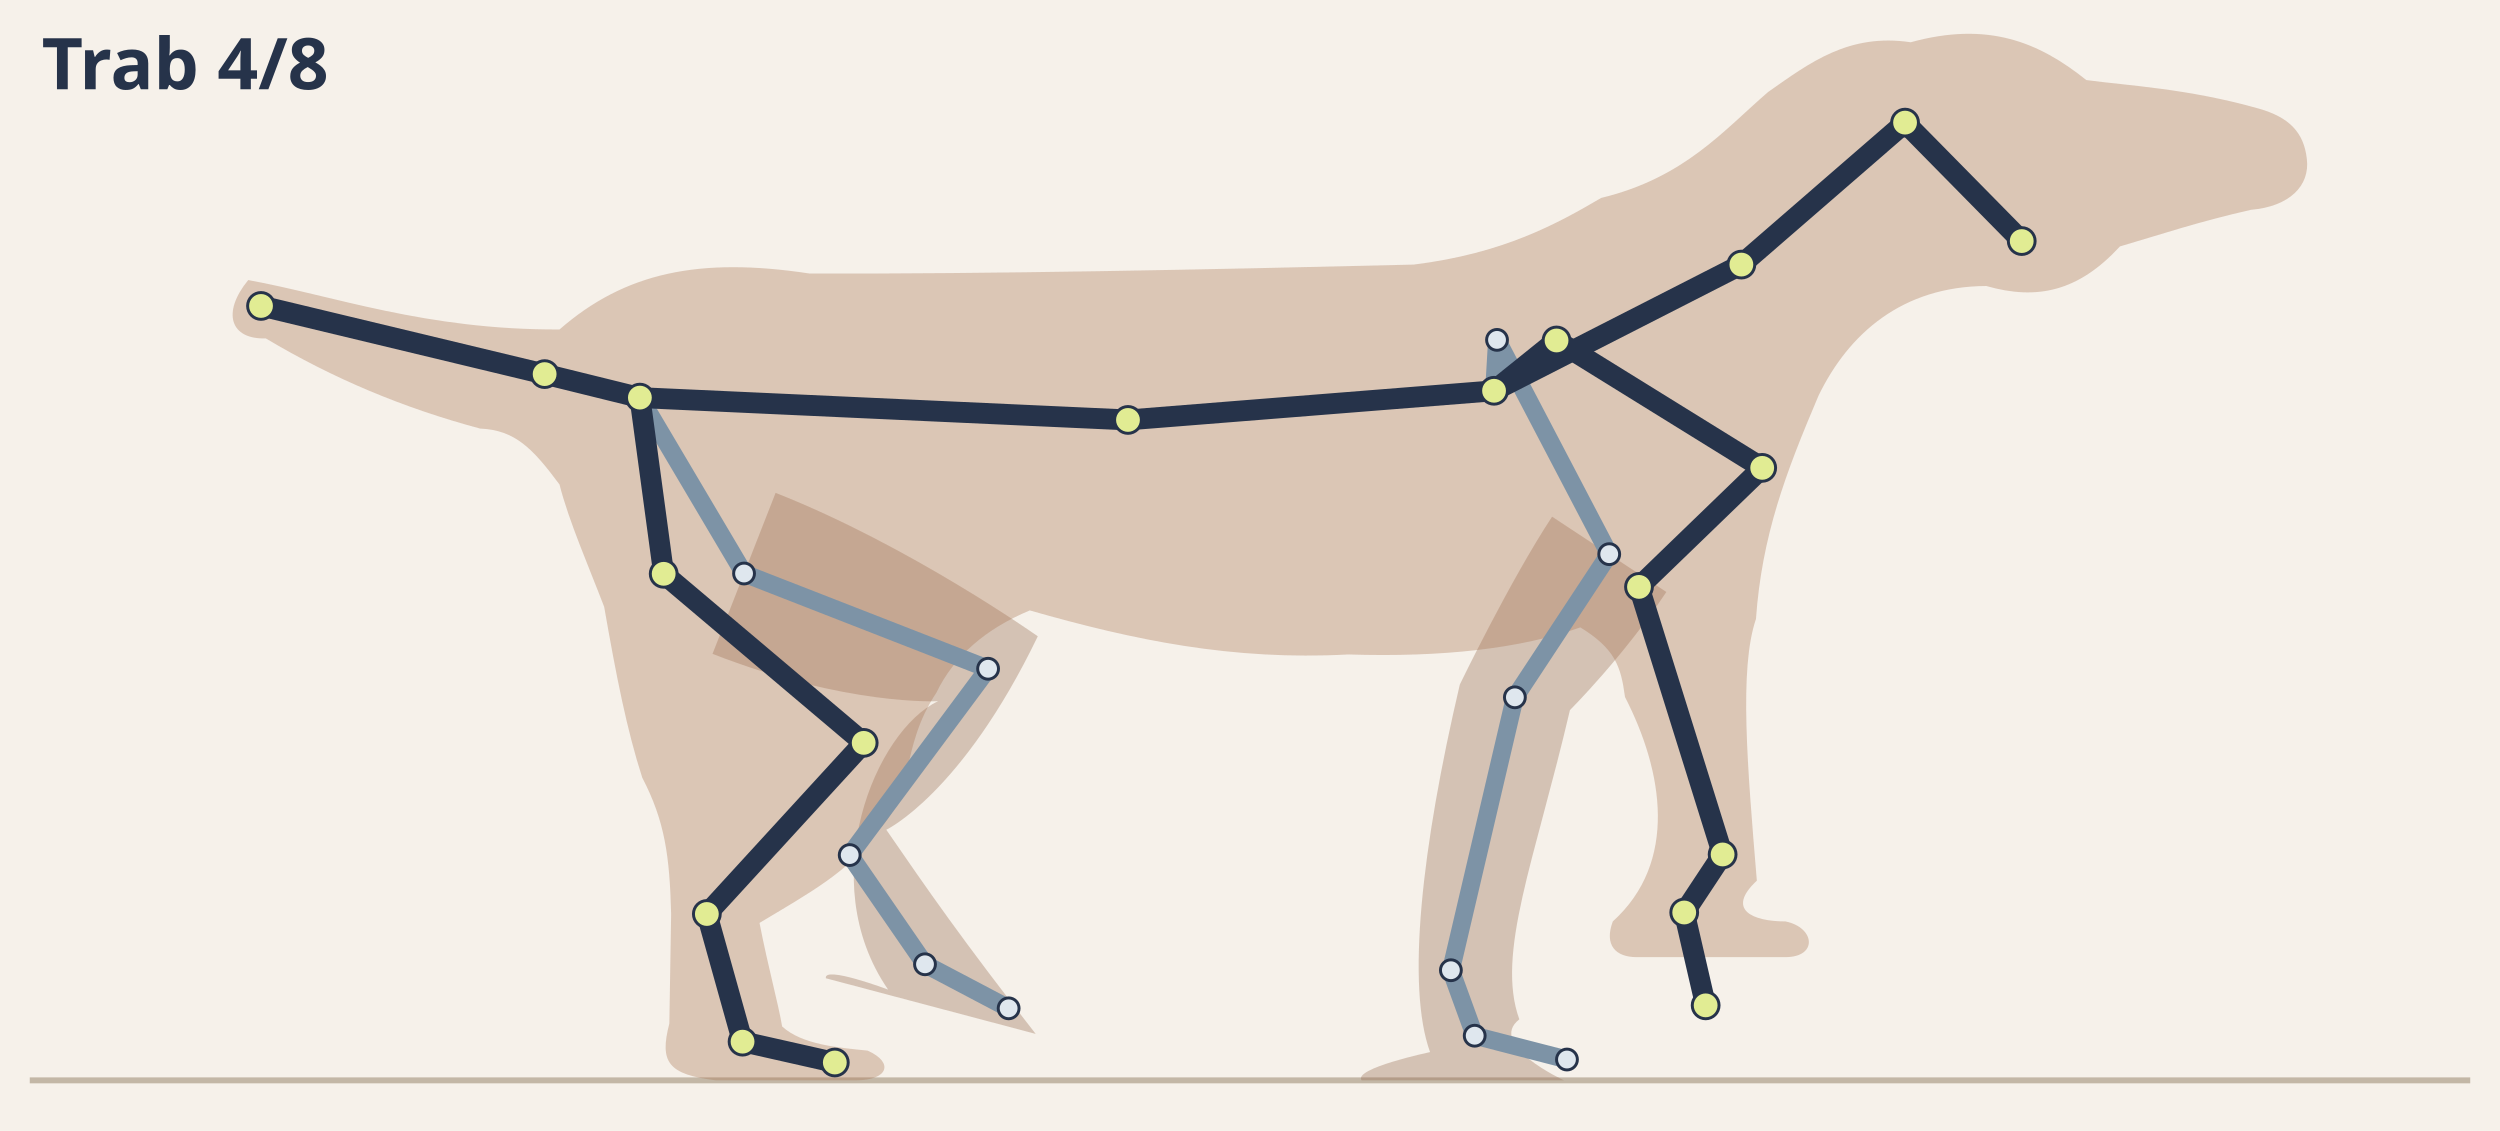
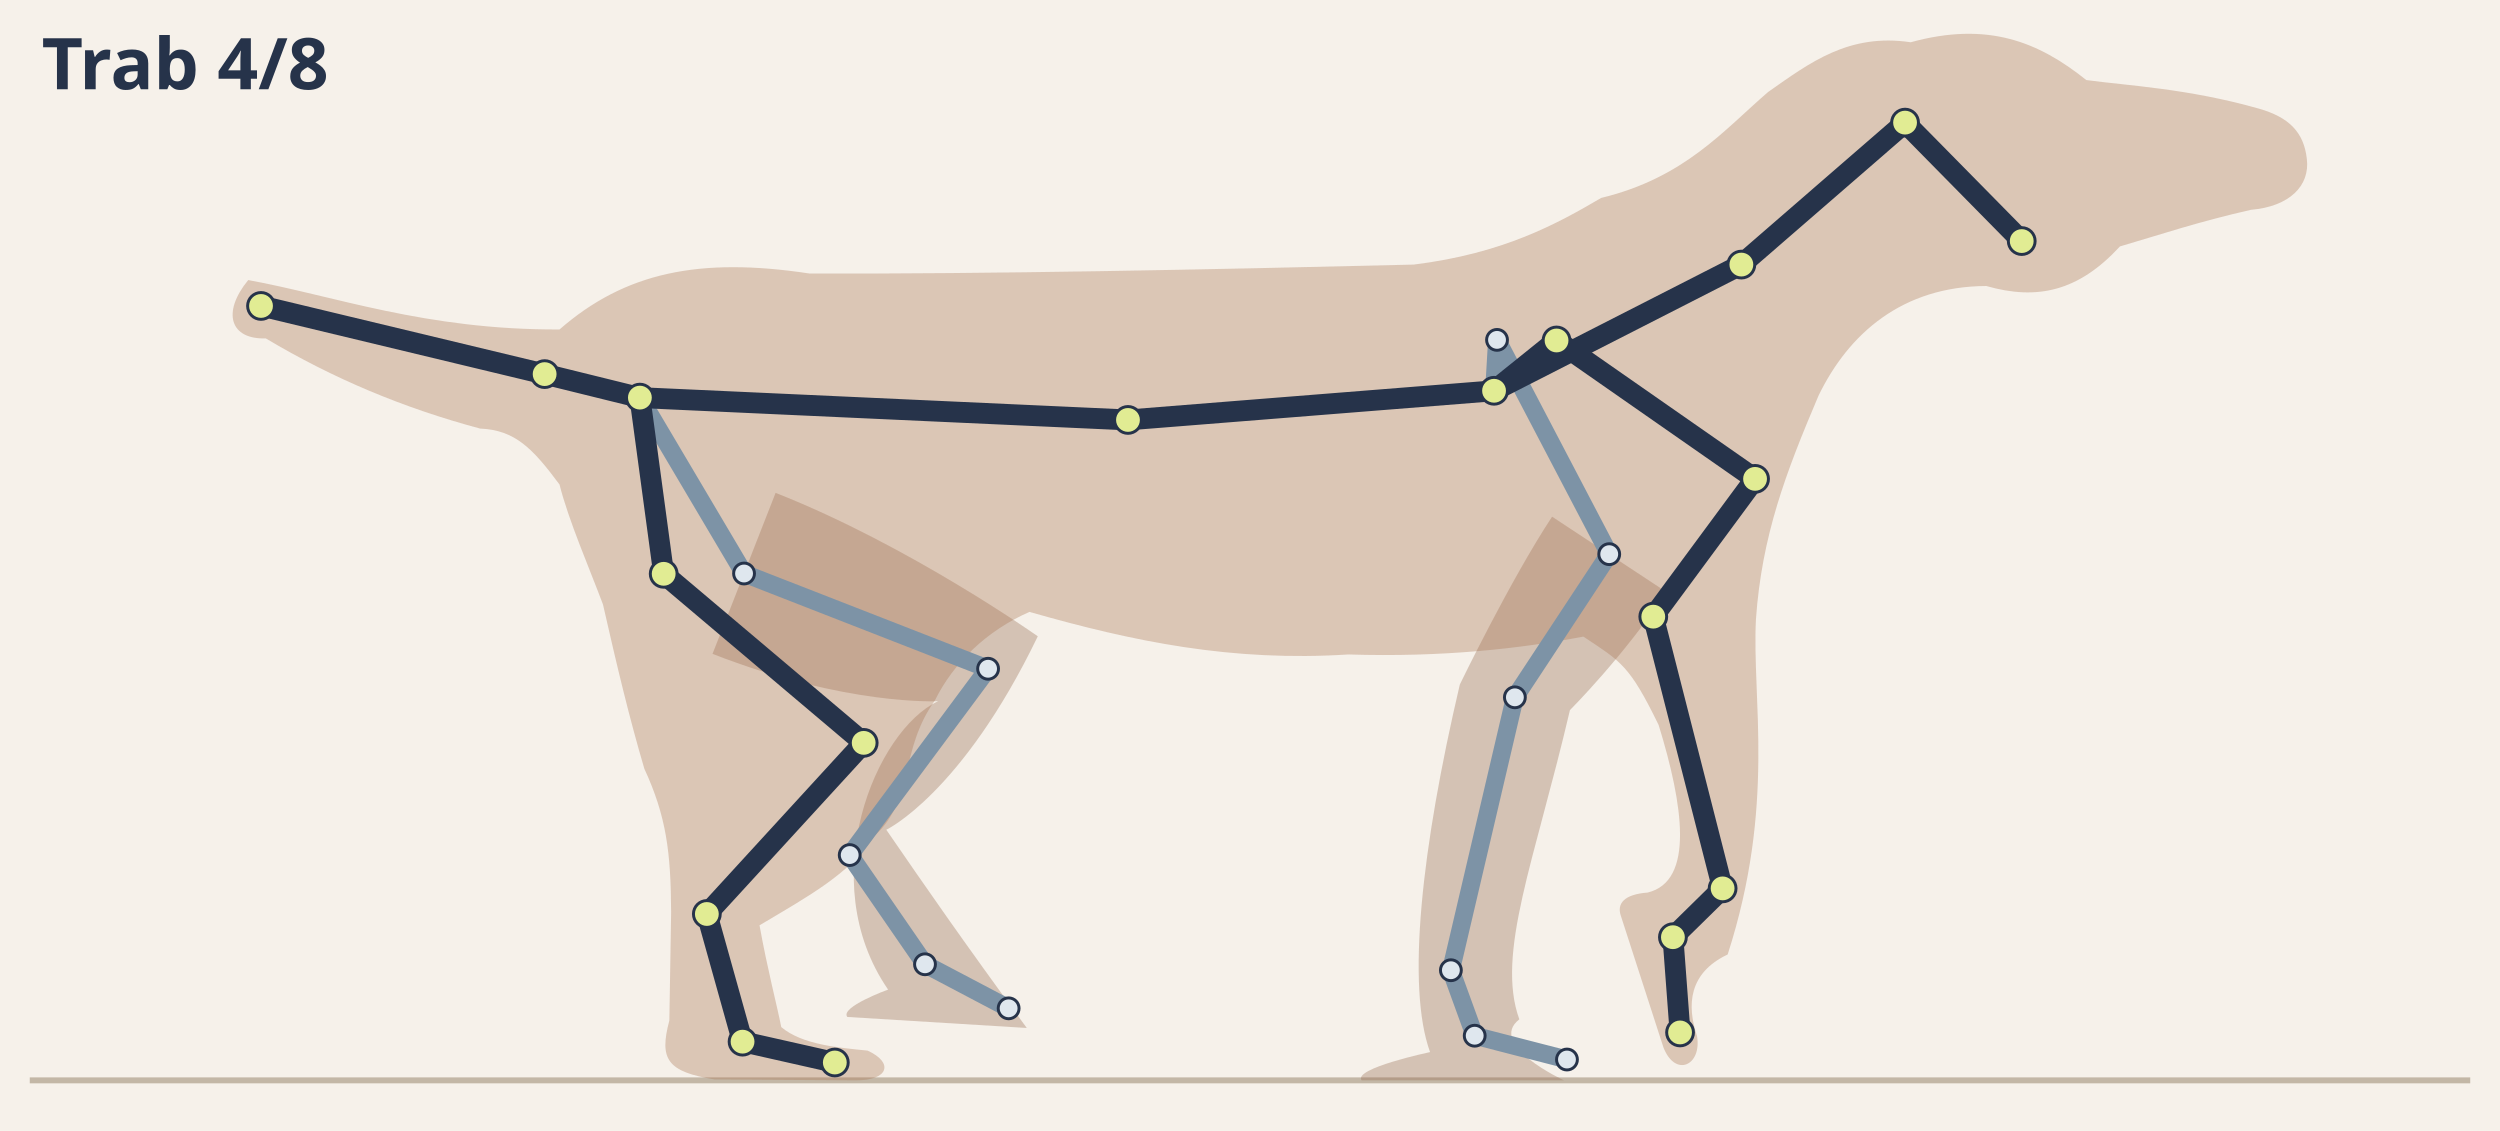
<svg xmlns="http://www.w3.org/2000/svg" viewBox="60 120 840 380">
  <rect x="60" y="120" width="840" height="380" fill="#f6f1ea" />
  <line x1="70" x2="890" y1="483" y2="483" stroke="#c3b7a6" stroke-width="2" />
-   <path d="M320.6 285.6C365.6 303.3 408.7 333.8 408.7 333.8C383.2 386.7 357.8 398.8 357.8 398.8C371.7 419 383.1 435.5 408 467.4L337.5 448.7C336.6 444.3 358.4 452.5 358.4 452.5C333.1 415.8 354.3 365.3 375.2 355.6C375.2 355.6 344.5 357.3 299.4 339.7Z" fill="#956b50" opacity="0.35" />
+   <path d="M320.6 285.6C365.6 303.3 408.7 333.8 408.7 333.8C383.2 386.7 357.8 398.8 357.8 398.8C371.7 419 383.1 435.5 405 465.4L344.7 461.7C342.1 458.4 358.4 452.5 358.4 452.5C333.1 415.8 354.3 365.3 375.2 355.6C375.2 355.6 344.5 357.3 299.4 339.7Z" fill="#956b50" opacity="0.35" />
  <path d="M619.9 318.9C605.6 340.5 587.5 358.6 587.5 358.6C575.7 409.1 562.5 440.5 570.5 462.5C559.5 471 585.5 483 585.5 483L517.5 483C514.5 479 540.5 473.5 540.5 473.5C532.5 451.5 537.6 405 550.5 350C550.5 350 567.3 315.2 581.5 293.6Z" fill="#956b50" opacity="0.35" />
-   <path d="M143.4 214.1C172.1 219.3 202.7 230.9 248 230.7C270 211.5 295 206.3 332 211.9C392 212.1 465 210.6 535 208.9C565 205.2 583 195.3 598 186.5C626.1 179.7 639.1 163.8 654.1 150.9C668.2 141 681.2 131.1 702 134.2C727.8 127.1 744.9 134 761 146.9C775 148.8 795 149.7 819 156.5C829.1 159.4 834.1 164.4 835.1 173.4C836.2 182.4 829.3 189.4 816.3 190.5C798.3 194.6 786.3 198.7 772.3 202.8C758.4 217.9 744.5 221 727.4 216.1C699.2 216.2 681.1 232.1 671 253C660 278.9 652 299.9 650 328C644.3 344.7 647.1 377.4 650.3 415.9C639.8 425.7 648.9 429.6 659.9 429.6C669.9 431.6 670.9 441.6 659.9 441.6L609.9 441.6C602.9 441.6 598.9 437.6 601.9 429.6C623.9 409.7 618.9 379.3 606 354.2C604.6 343.7 602.6 338 591 330.8C571 337.9 545 340.9 513 339.9C474 342 441 335.1 406 325.1C391.4 331.2 380.6 340.3 374.6 352.8C362.1 371.6 367.7 387.1 354.3 399.8C345.9 412.5 331.7 420.2 315.2 430.1C318.2 445.5 321.4 456.7 322.8 464.9C329.5 471 341.5 472 351.5 473C360.5 477 358.5 483 347.5 483L300.5 483C284.5 481 281.5 477 284.9 463.9L285.5 427.1C285 407.6 283.4 395.9 275.8 381.3C270.6 365.2 267.1 347.3 263 323.9C258 310.8 251 294.8 248 282.8C239 270.7 233.1 264.5 221.3 264C195.6 257.1 172.1 247.3 149.3 233.7C137.4 234.1 134.4 225.1 143.4 214.1Z" fill="#a87554" opacity="0.35" />
+   <path d="M143.4 214.1C172.1 219.3 202.7 230.9 248 230.7C270 211.5 295 206.3 332 211.9C392 212.1 465 210.6 535 208.9C565 205.2 583 195.3 598 186.5C626.1 179.7 639.1 163.8 654.1 150.9C668.2 141 681.2 131.1 702 134.2C727.8 127.1 744.9 134 761 146.9C775 148.8 795 149.7 819 156.5C829.1 159.4 834.1 164.4 835.1 173.4C836.2 182.4 829.3 189.4 816.3 190.5C798.3 194.6 786.3 198.7 772.3 202.8C758.4 217.9 744.5 221 727.4 216.1C699.2 216.2 681.1 232.1 671 253C660 278.9 652 299.9 650 328C648.6 355 656.7 390.4 640.5 440.7C627.4 446.9 626.7 457.7 630.2 468.1C631.9 478 622.9 482.2 618.9 471.9L604.6 427.7C603.2 423.6 605.7 420.5 613.6 419.9C629.4 416.1 625.6 390.5 617.3 363.6C607.5 343.5 604.7 342.3 592 333.9C571 337.9 545 340.9 513 339.9C473.9 342.4 440.9 335.6 405.9 325.6C391.5 331.9 380.3 342.8 374.1 355.4C362.1 372.2 367.3 388.5 353.9 400.8C345.6 413.6 331.5 421.2 315.2 430.9C318 446.4 321 457.4 322.5 465.1C329.5 471 341.5 472 351.5 473C360.5 477.1 358.5 483.1 347.5 483L300.1 482.7C284.2 480.1 281.4 476 284.9 462.9L285.5 426.5C285.4 406.4 283.9 394.3 276.5 378.3C271.4 361 267.4 344.2 262.6 323.1C258 310.8 251 294.8 248 282.8C239 270.7 233.1 264.5 221.3 264C195.6 257.1 172.1 247.3 149.3 233.7C137.4 234.1 134.4 225.1 143.4 214.1Z" fill="#a87554" opacity="0.35" />
  <line x1="275" y1="253.6" x2="310" y2="312.7" stroke="#7d93a6" stroke-width="6" stroke-linecap="round" />
  <line x1="310" y1="312.7" x2="392" y2="344.7" stroke="#7d93a6" stroke-width="6" stroke-linecap="round" />
  <line x1="392" y1="344.7" x2="345.5" y2="407.3" stroke="#7d93a6" stroke-width="6" stroke-linecap="round" />
  <line x1="345.5" y1="407.3" x2="370.8" y2="444" stroke="#7d93a6" stroke-width="6" stroke-linecap="round" />
  <line x1="370.8" y1="444" x2="398.9" y2="458.8" stroke="#7d93a6" stroke-width="6" stroke-linecap="round" />
  <line x1="562" y1="251.3" x2="563" y2="234.2" stroke="#7d93a6" stroke-width="6" stroke-linecap="round" />
  <line x1="563" y1="234.2" x2="600.7" y2="306.2" stroke="#7d93a6" stroke-width="6" stroke-linecap="round" />
  <line x1="600.7" y1="306.2" x2="569" y2="354.3" stroke="#7d93a6" stroke-width="6" stroke-linecap="round" />
  <line x1="569" y1="354.3" x2="547.5" y2="446" stroke="#7d93a6" stroke-width="6" stroke-linecap="round" />
  <line x1="547.5" y1="446" x2="555.5" y2="468" stroke="#7d93a6" stroke-width="6" stroke-linecap="round" />
  <line x1="555.5" y1="468" x2="586.5" y2="476" stroke="#7d93a6" stroke-width="6" stroke-linecap="round" />
  <line x1="147.7" y1="222.8" x2="243" y2="245.7" stroke="#26334a" stroke-width="7" stroke-linecap="round" />
  <line x1="243" y1="245.7" x2="275" y2="253.6" stroke="#26334a" stroke-width="7" stroke-linecap="round" />
  <line x1="275" y1="253.6" x2="439" y2="261.1" stroke="#26334a" stroke-width="7" stroke-linecap="round" />
  <line x1="439" y1="261.1" x2="562" y2="251.3" stroke="#26334a" stroke-width="7" stroke-linecap="round" />
  <line x1="562" y1="251.3" x2="645.1" y2="208.9" stroke="#26334a" stroke-width="7" stroke-linecap="round" />
  <line x1="645.1" y1="208.9" x2="700.1" y2="161.2" stroke="#26334a" stroke-width="7" stroke-linecap="round" />
  <line x1="700.1" y1="161.2" x2="739.3" y2="201" stroke="#26334a" stroke-width="7" stroke-linecap="round" />
  <line x1="275" y1="253.6" x2="283" y2="312.8" stroke="#26334a" stroke-width="7" stroke-linecap="round" />
  <line x1="283" y1="312.8" x2="350.2" y2="369.6" stroke="#26334a" stroke-width="7" stroke-linecap="round" />
  <line x1="350.2" y1="369.6" x2="297.5" y2="427.1" stroke="#26334a" stroke-width="7" stroke-linecap="round" />
  <line x1="297.5" y1="427.1" x2="309.5" y2="470" stroke="#26334a" stroke-width="7" stroke-linecap="round" />
  <line x1="309.5" y1="470" x2="340.5" y2="477" stroke="#26334a" stroke-width="7" stroke-linecap="round" />
  <line x1="562" y1="251.3" x2="583" y2="234.4" stroke="#26334a" stroke-width="7" stroke-linecap="round" />
-   <line x1="583" y1="234.4" x2="652.1" y2="277.2" stroke="#26334a" stroke-width="7" stroke-linecap="round" />
-   <line x1="652.1" y1="277.2" x2="610.7" y2="317.2" stroke="#26334a" stroke-width="7" stroke-linecap="round" />
-   <line x1="610.7" y1="317.2" x2="638.8" y2="407.1" stroke="#26334a" stroke-width="7" stroke-linecap="round" />
-   <line x1="638.8" y1="407.1" x2="625.9" y2="426.6" stroke="#26334a" stroke-width="7" stroke-linecap="round" />
-   <line x1="625.9" y1="426.6" x2="633.1" y2="457.8" stroke="#26334a" stroke-width="7" stroke-linecap="round" />
+   <line x1="583" y1="234.4" x2="649.7" y2="280.9" stroke="#26334a" stroke-width="7" stroke-linecap="round" />
+   <line x1="649.7" y1="280.9" x2="615.5" y2="327.2" stroke="#26334a" stroke-width="7" stroke-linecap="round" />
+   <line x1="615.5" y1="327.2" x2="638.8" y2="418.5" stroke="#26334a" stroke-width="7" stroke-linecap="round" />
+   <line x1="638.8" y1="418.5" x2="622.1" y2="434.9" stroke="#26334a" stroke-width="7" stroke-linecap="round" />
+   <line x1="622.1" y1="434.9" x2="624.5" y2="466.9" stroke="#26334a" stroke-width="7" stroke-linecap="round" />
  <circle cx="147.7" cy="222.8" r="4.5" fill="#e1ec93" stroke="#26334a" stroke-width="1" />
  <circle cx="243" cy="245.7" r="4.5" fill="#e1ec93" stroke="#26334a" stroke-width="1" />
  <circle cx="275" cy="253.6" r="4.5" fill="#e1ec93" stroke="#26334a" stroke-width="1" />
  <circle cx="439" cy="261.1" r="4.5" fill="#e1ec93" stroke="#26334a" stroke-width="1" />
  <circle cx="562" cy="251.3" r="4.5" fill="#e1ec93" stroke="#26334a" stroke-width="1" />
  <circle cx="645.1" cy="208.9" r="4.5" fill="#e1ec93" stroke="#26334a" stroke-width="1" />
  <circle cx="700.1" cy="161.2" r="4.5" fill="#e1ec93" stroke="#26334a" stroke-width="1" />
  <circle cx="739.3" cy="201" r="4.5" fill="#e1ec93" stroke="#26334a" stroke-width="1" />
  <circle cx="583" cy="234.4" r="4.5" fill="#e1ec93" stroke="#26334a" stroke-width="1" />
-   <circle cx="652.1" cy="277.2" r="4.5" fill="#e1ec93" stroke="#26334a" stroke-width="1" />
-   <circle cx="610.7" cy="317.2" r="4.5" fill="#e1ec93" stroke="#26334a" stroke-width="1" />
-   <circle cx="638.8" cy="407.1" r="4.5" fill="#e1ec93" stroke="#26334a" stroke-width="1" />
-   <circle cx="625.9" cy="426.6" r="4.5" fill="#e1ec93" stroke="#26334a" stroke-width="1" />
-   <circle cx="633.1" cy="457.8" r="4.5" fill="#e1ec93" stroke="#26334a" stroke-width="1" />
+   <circle cx="649.7" cy="280.9" r="4.5" fill="#e1ec93" stroke="#26334a" stroke-width="1" />
+   <circle cx="615.5" cy="327.2" r="4.5" fill="#e1ec93" stroke="#26334a" stroke-width="1" />
+   <circle cx="638.8" cy="418.5" r="4.5" fill="#e1ec93" stroke="#26334a" stroke-width="1" />
+   <circle cx="622.1" cy="434.9" r="4.5" fill="#e1ec93" stroke="#26334a" stroke-width="1" />
+   <circle cx="624.5" cy="466.9" r="4.5" fill="#e1ec93" stroke="#26334a" stroke-width="1" />
  <circle cx="283" cy="312.8" r="4.5" fill="#e1ec93" stroke="#26334a" stroke-width="1" />
  <circle cx="350.2" cy="369.6" r="4.5" fill="#e1ec93" stroke="#26334a" stroke-width="1" />
  <circle cx="297.5" cy="427.1" r="4.5" fill="#e1ec93" stroke="#26334a" stroke-width="1" />
  <circle cx="309.5" cy="470" r="4.5" fill="#e1ec93" stroke="#26334a" stroke-width="1" />
  <circle cx="340.5" cy="477" r="4.5" fill="#e1ec93" stroke="#26334a" stroke-width="1" />
  <circle cx="563" cy="234.2" r="3.5" fill="#dfe7ee" stroke="#26334a" stroke-width="1" />
  <circle cx="600.7" cy="306.2" r="3.5" fill="#dfe7ee" stroke="#26334a" stroke-width="1" />
  <circle cx="569" cy="354.3" r="3.5" fill="#dfe7ee" stroke="#26334a" stroke-width="1" />
  <circle cx="547.5" cy="446" r="3.5" fill="#dfe7ee" stroke="#26334a" stroke-width="1" />
  <circle cx="555.5" cy="468" r="3.5" fill="#dfe7ee" stroke="#26334a" stroke-width="1" />
  <circle cx="586.5" cy="476" r="3.5" fill="#dfe7ee" stroke="#26334a" stroke-width="1" />
  <circle cx="310" cy="312.7" r="3.5" fill="#dfe7ee" stroke="#26334a" stroke-width="1" />
  <circle cx="392" cy="344.7" r="3.5" fill="#dfe7ee" stroke="#26334a" stroke-width="1" />
  <circle cx="345.5" cy="407.3" r="3.5" fill="#dfe7ee" stroke="#26334a" stroke-width="1" />
  <circle cx="370.8" cy="444" r="3.5" fill="#dfe7ee" stroke="#26334a" stroke-width="1" />
  <circle cx="398.9" cy="458.8" r="3.5" fill="#dfe7ee" stroke="#26334a" stroke-width="1" />
  <text x="74" y="150" font-family="sans-serif" font-size="24" font-weight="700" fill="#26334a">Trab 4/8</text>
</svg>
